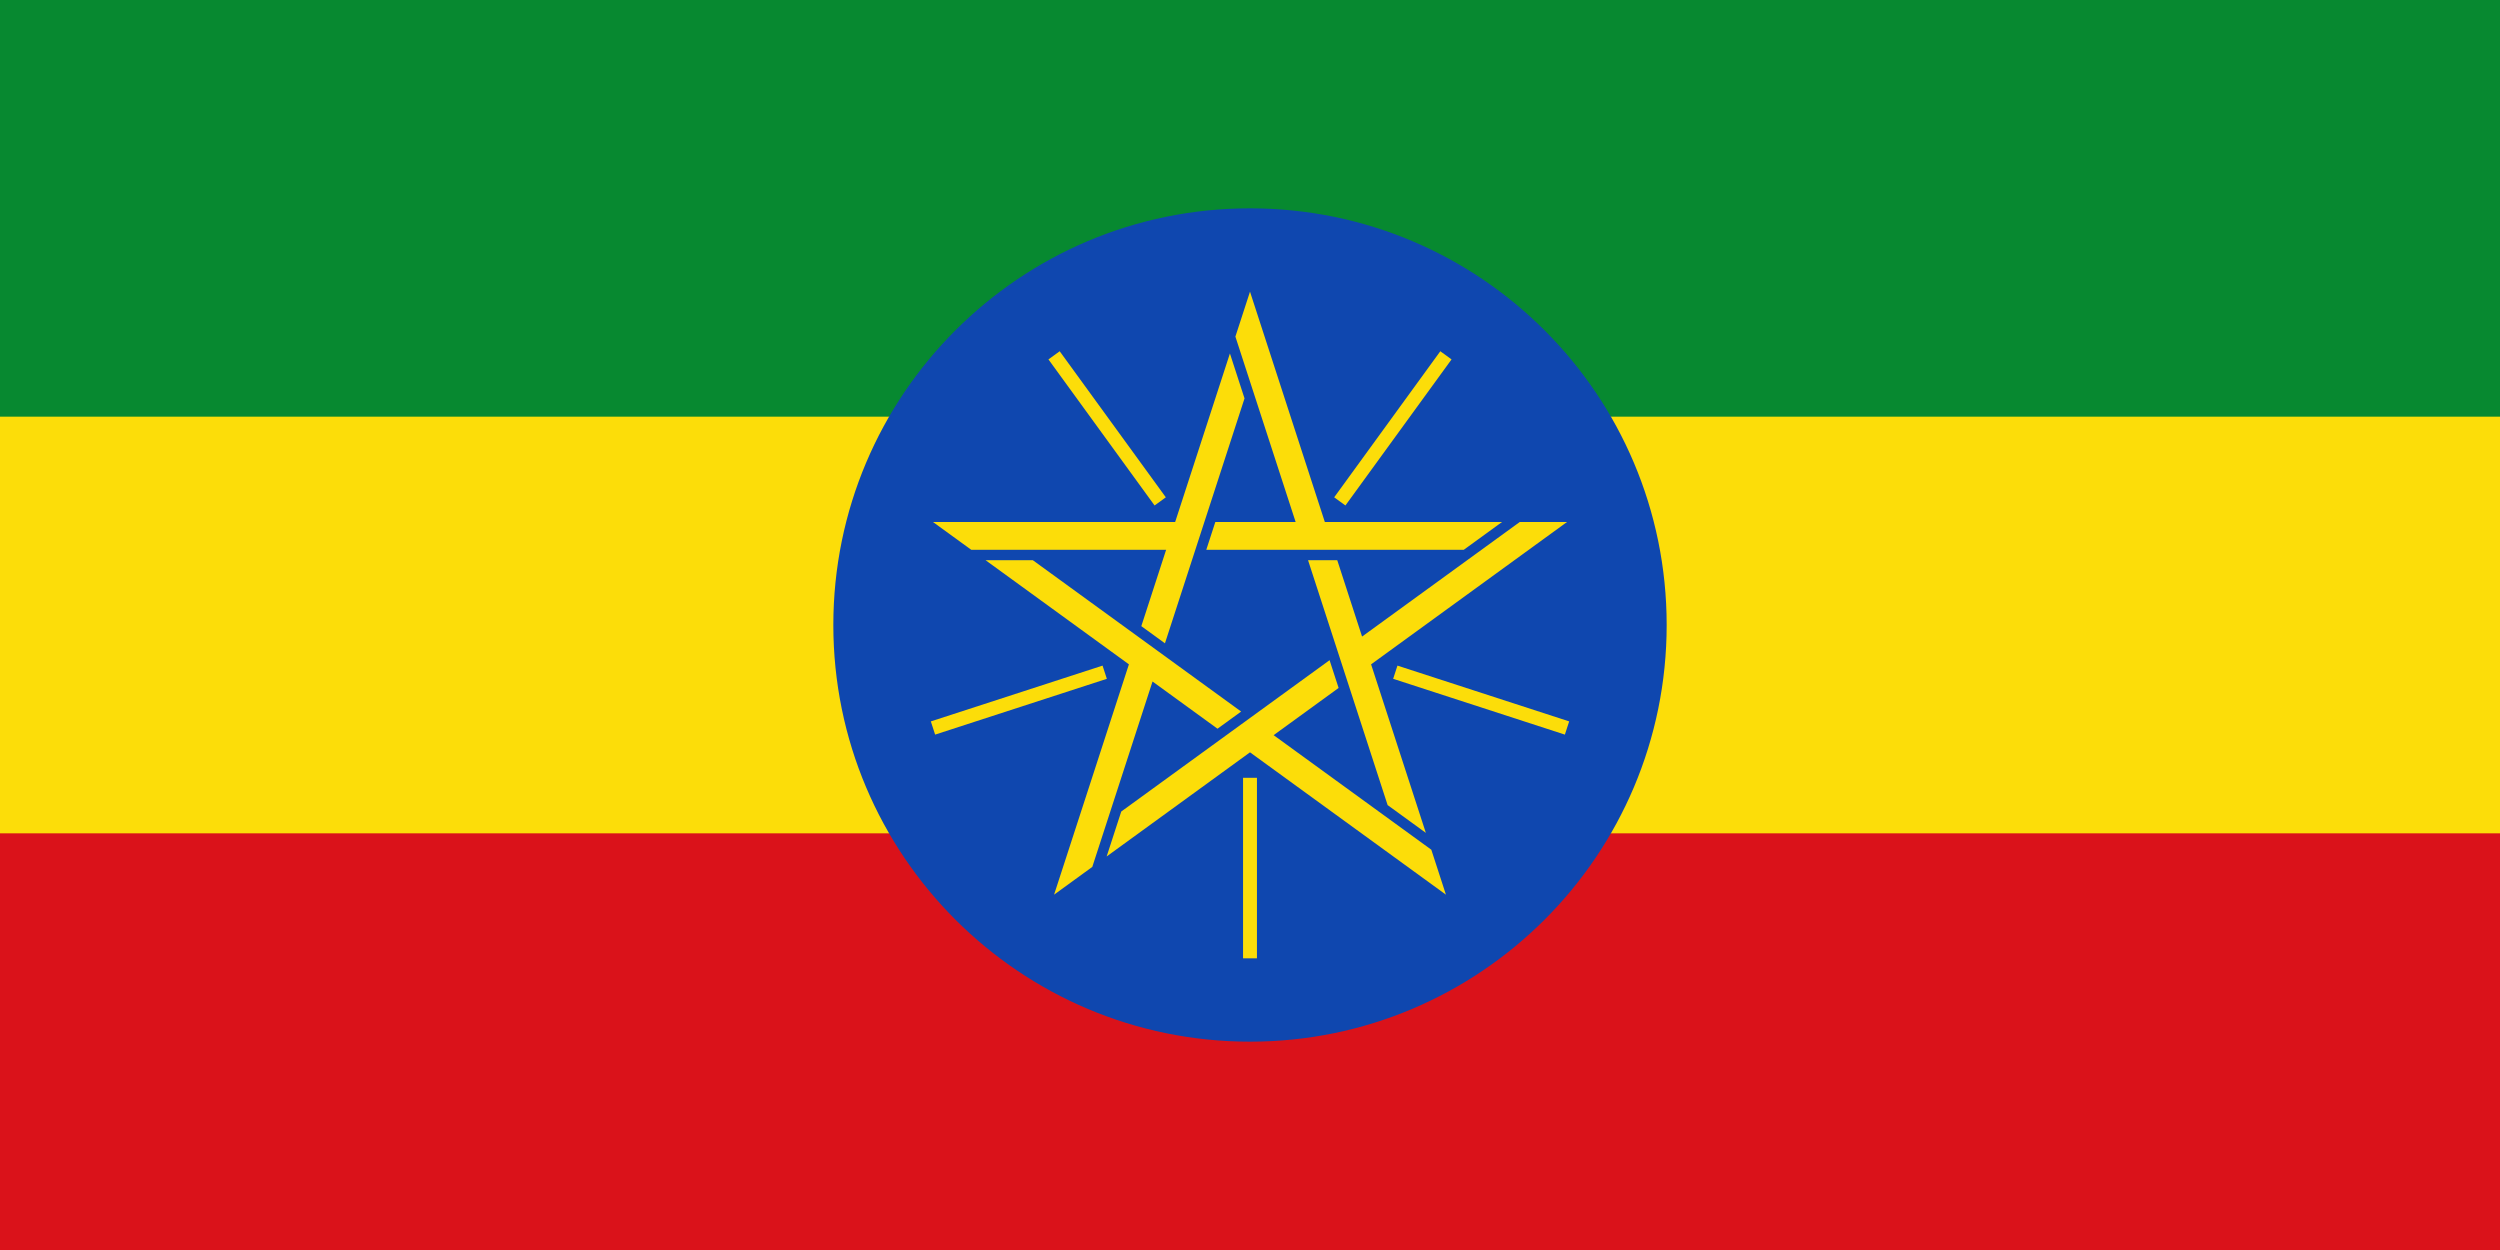
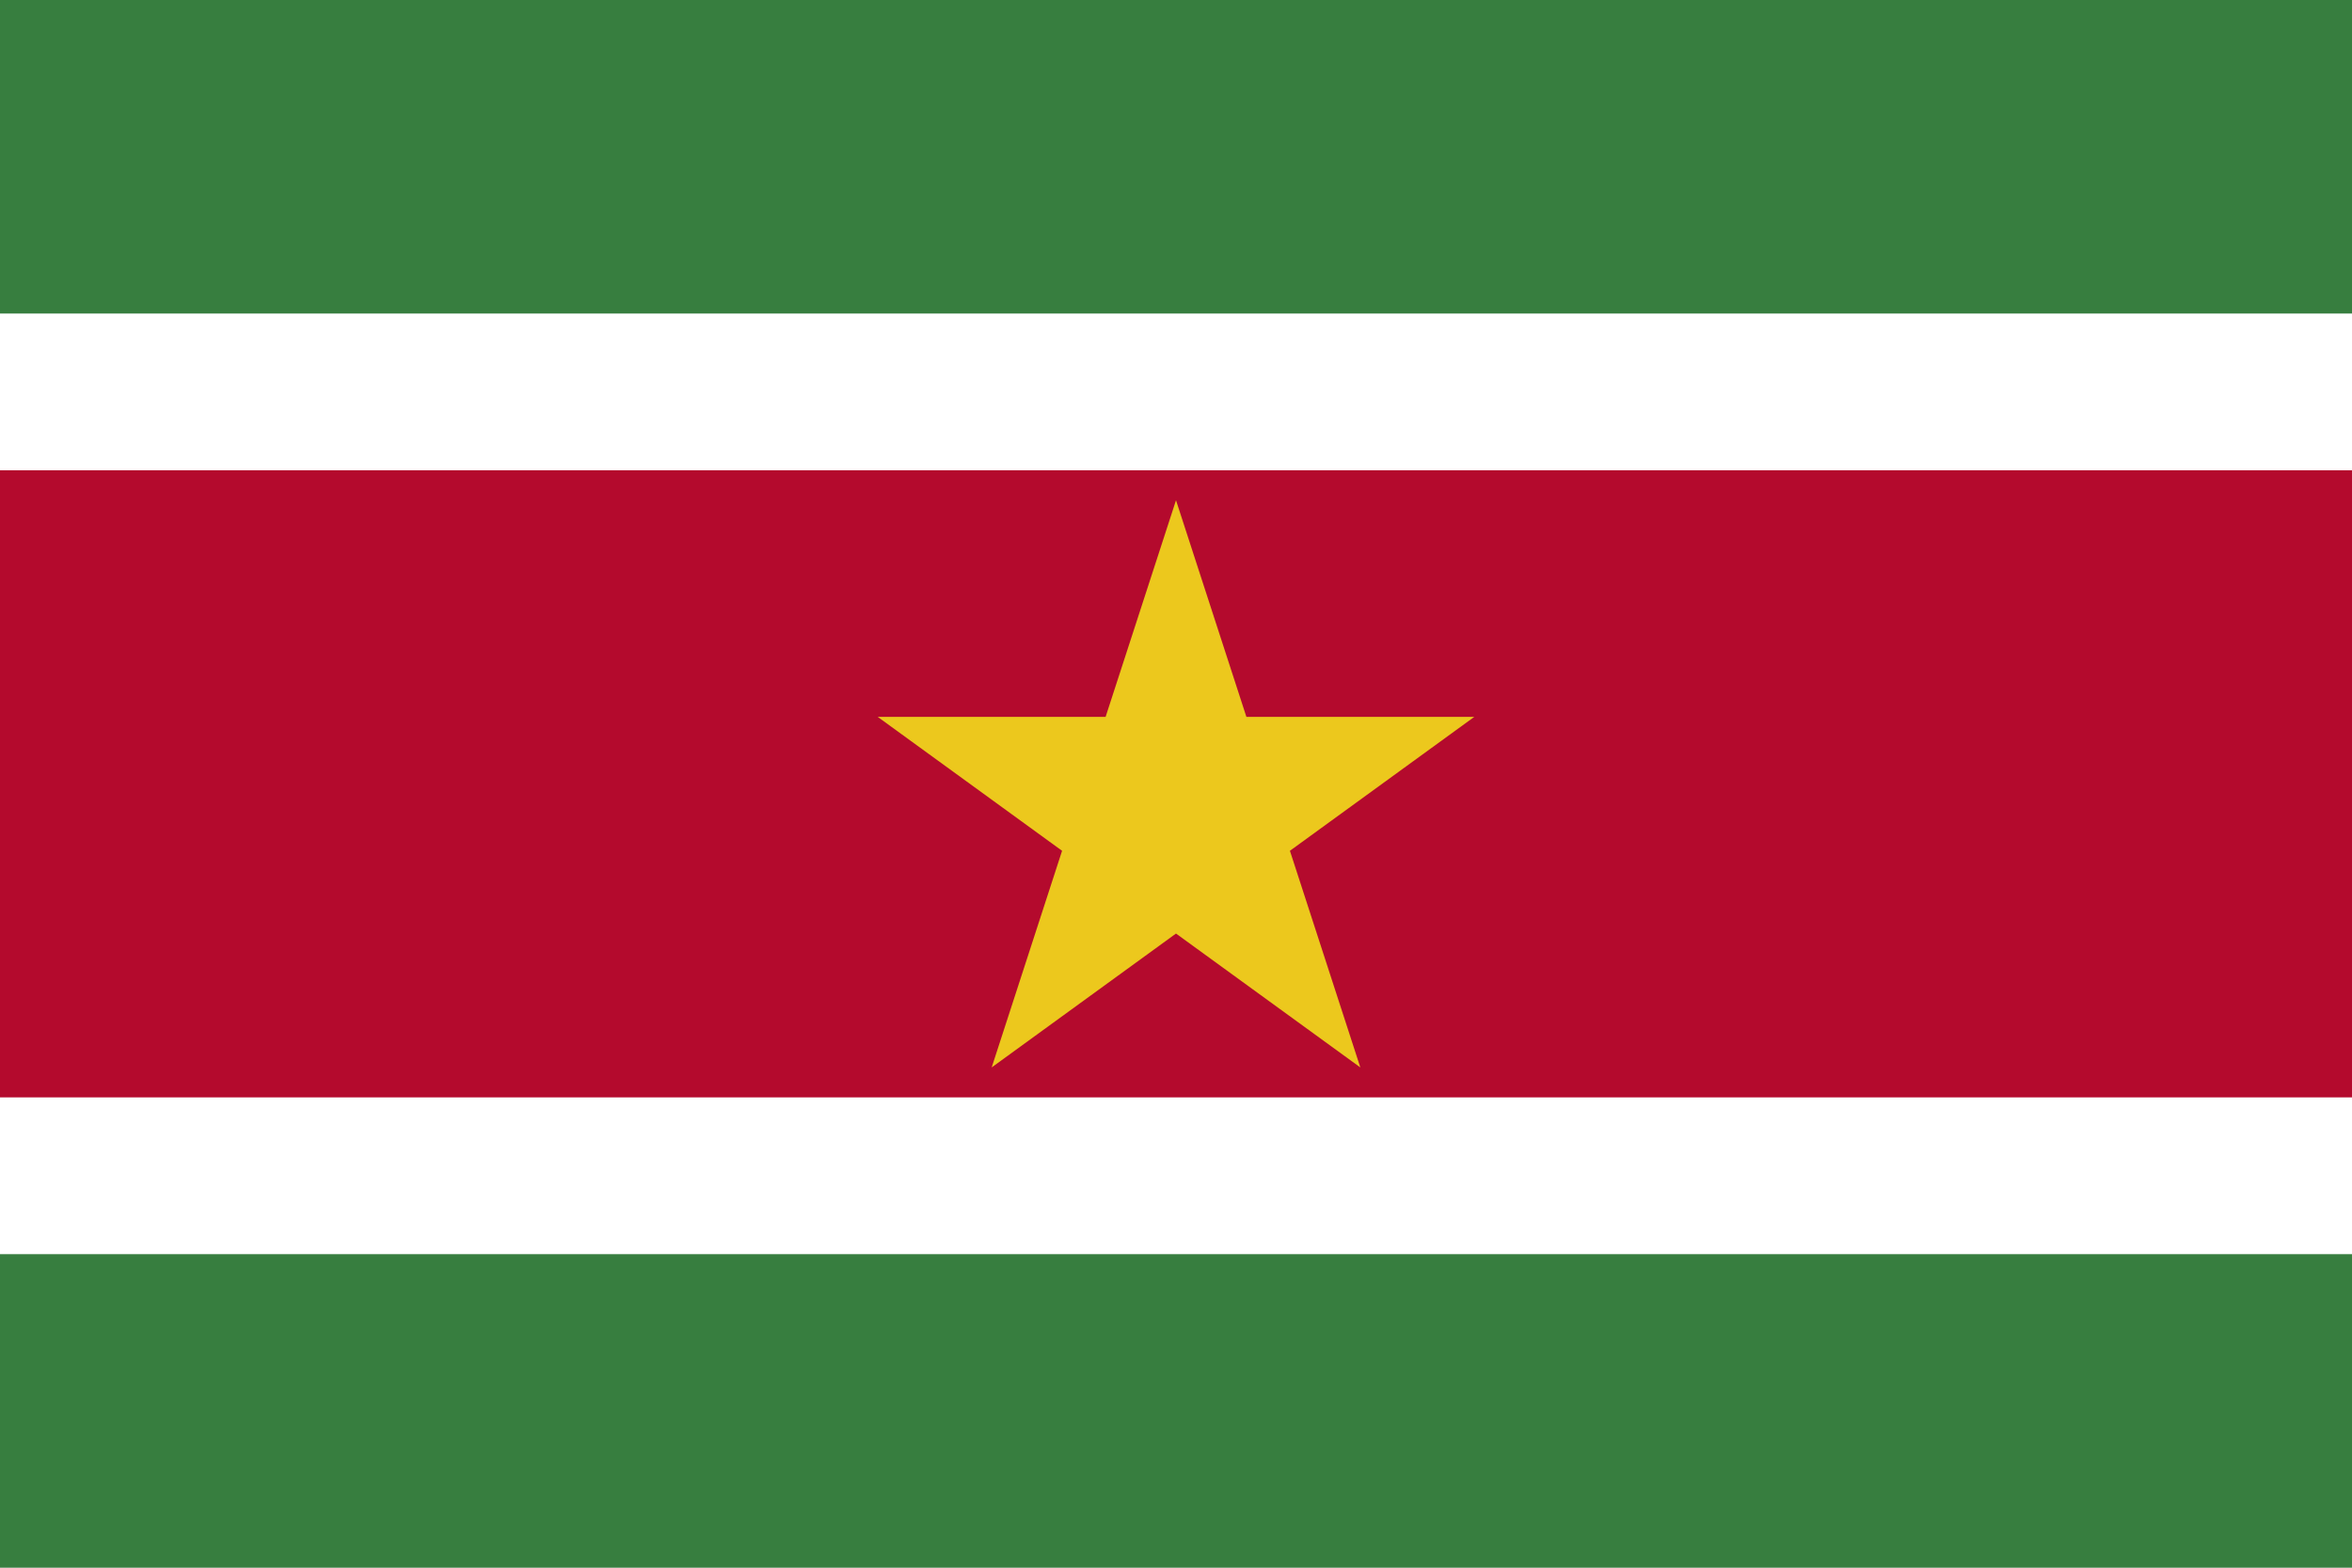
- <svg xmlns="http://www.w3.org/2000/svg" xmlns:xlink="http://www.w3.org/1999/xlink" viewBox="0 0 720 360">
-   <rect fill="#da121a" height="360" width="720" />
-   <rect fill="#fcdd09" height="240" width="720" />
-   <rect fill="#078930" height="120" width="720" />
-   <g transform="translate(360,180)">
-     <circle fill="#0f47af" r="120" />
-     <g id="t">
-       <path fill="#fcdd09" d="M0,-96 -4.206,-83.056 13.142,-29.666H-9.987L-12.587,-21.666H61.576L72.587,-29.666H21.553z" />
-       <path stroke="#fcdd09" stroke-width="4" d="M0,44V96" transform="rotate(216)" />
-     </g>
-     <use xlink:href="#t" transform="rotate(72)" />
-     <use xlink:href="#t" transform="rotate(144)" />
-     <use xlink:href="#t" transform="rotate(216)" />
-     <use xlink:href="#t" transform="rotate(288)" />
-   </g>
+ <svg xmlns="http://www.w3.org/2000/svg" viewBox="0 0 900 600">
+   <rect width="900" height="600" fill="#377e3f" />
+   <rect y="120" width="900" height="360" fill="#fff" />
+   <rect y="180" width="900" height="240" fill="#b40a2d" />
+   <path d="M 450,191.459 520.534,408.541 335.873,274.377 564.127,274.377 379.466,408.541 z" fill="#ecc81d" />
</svg>
